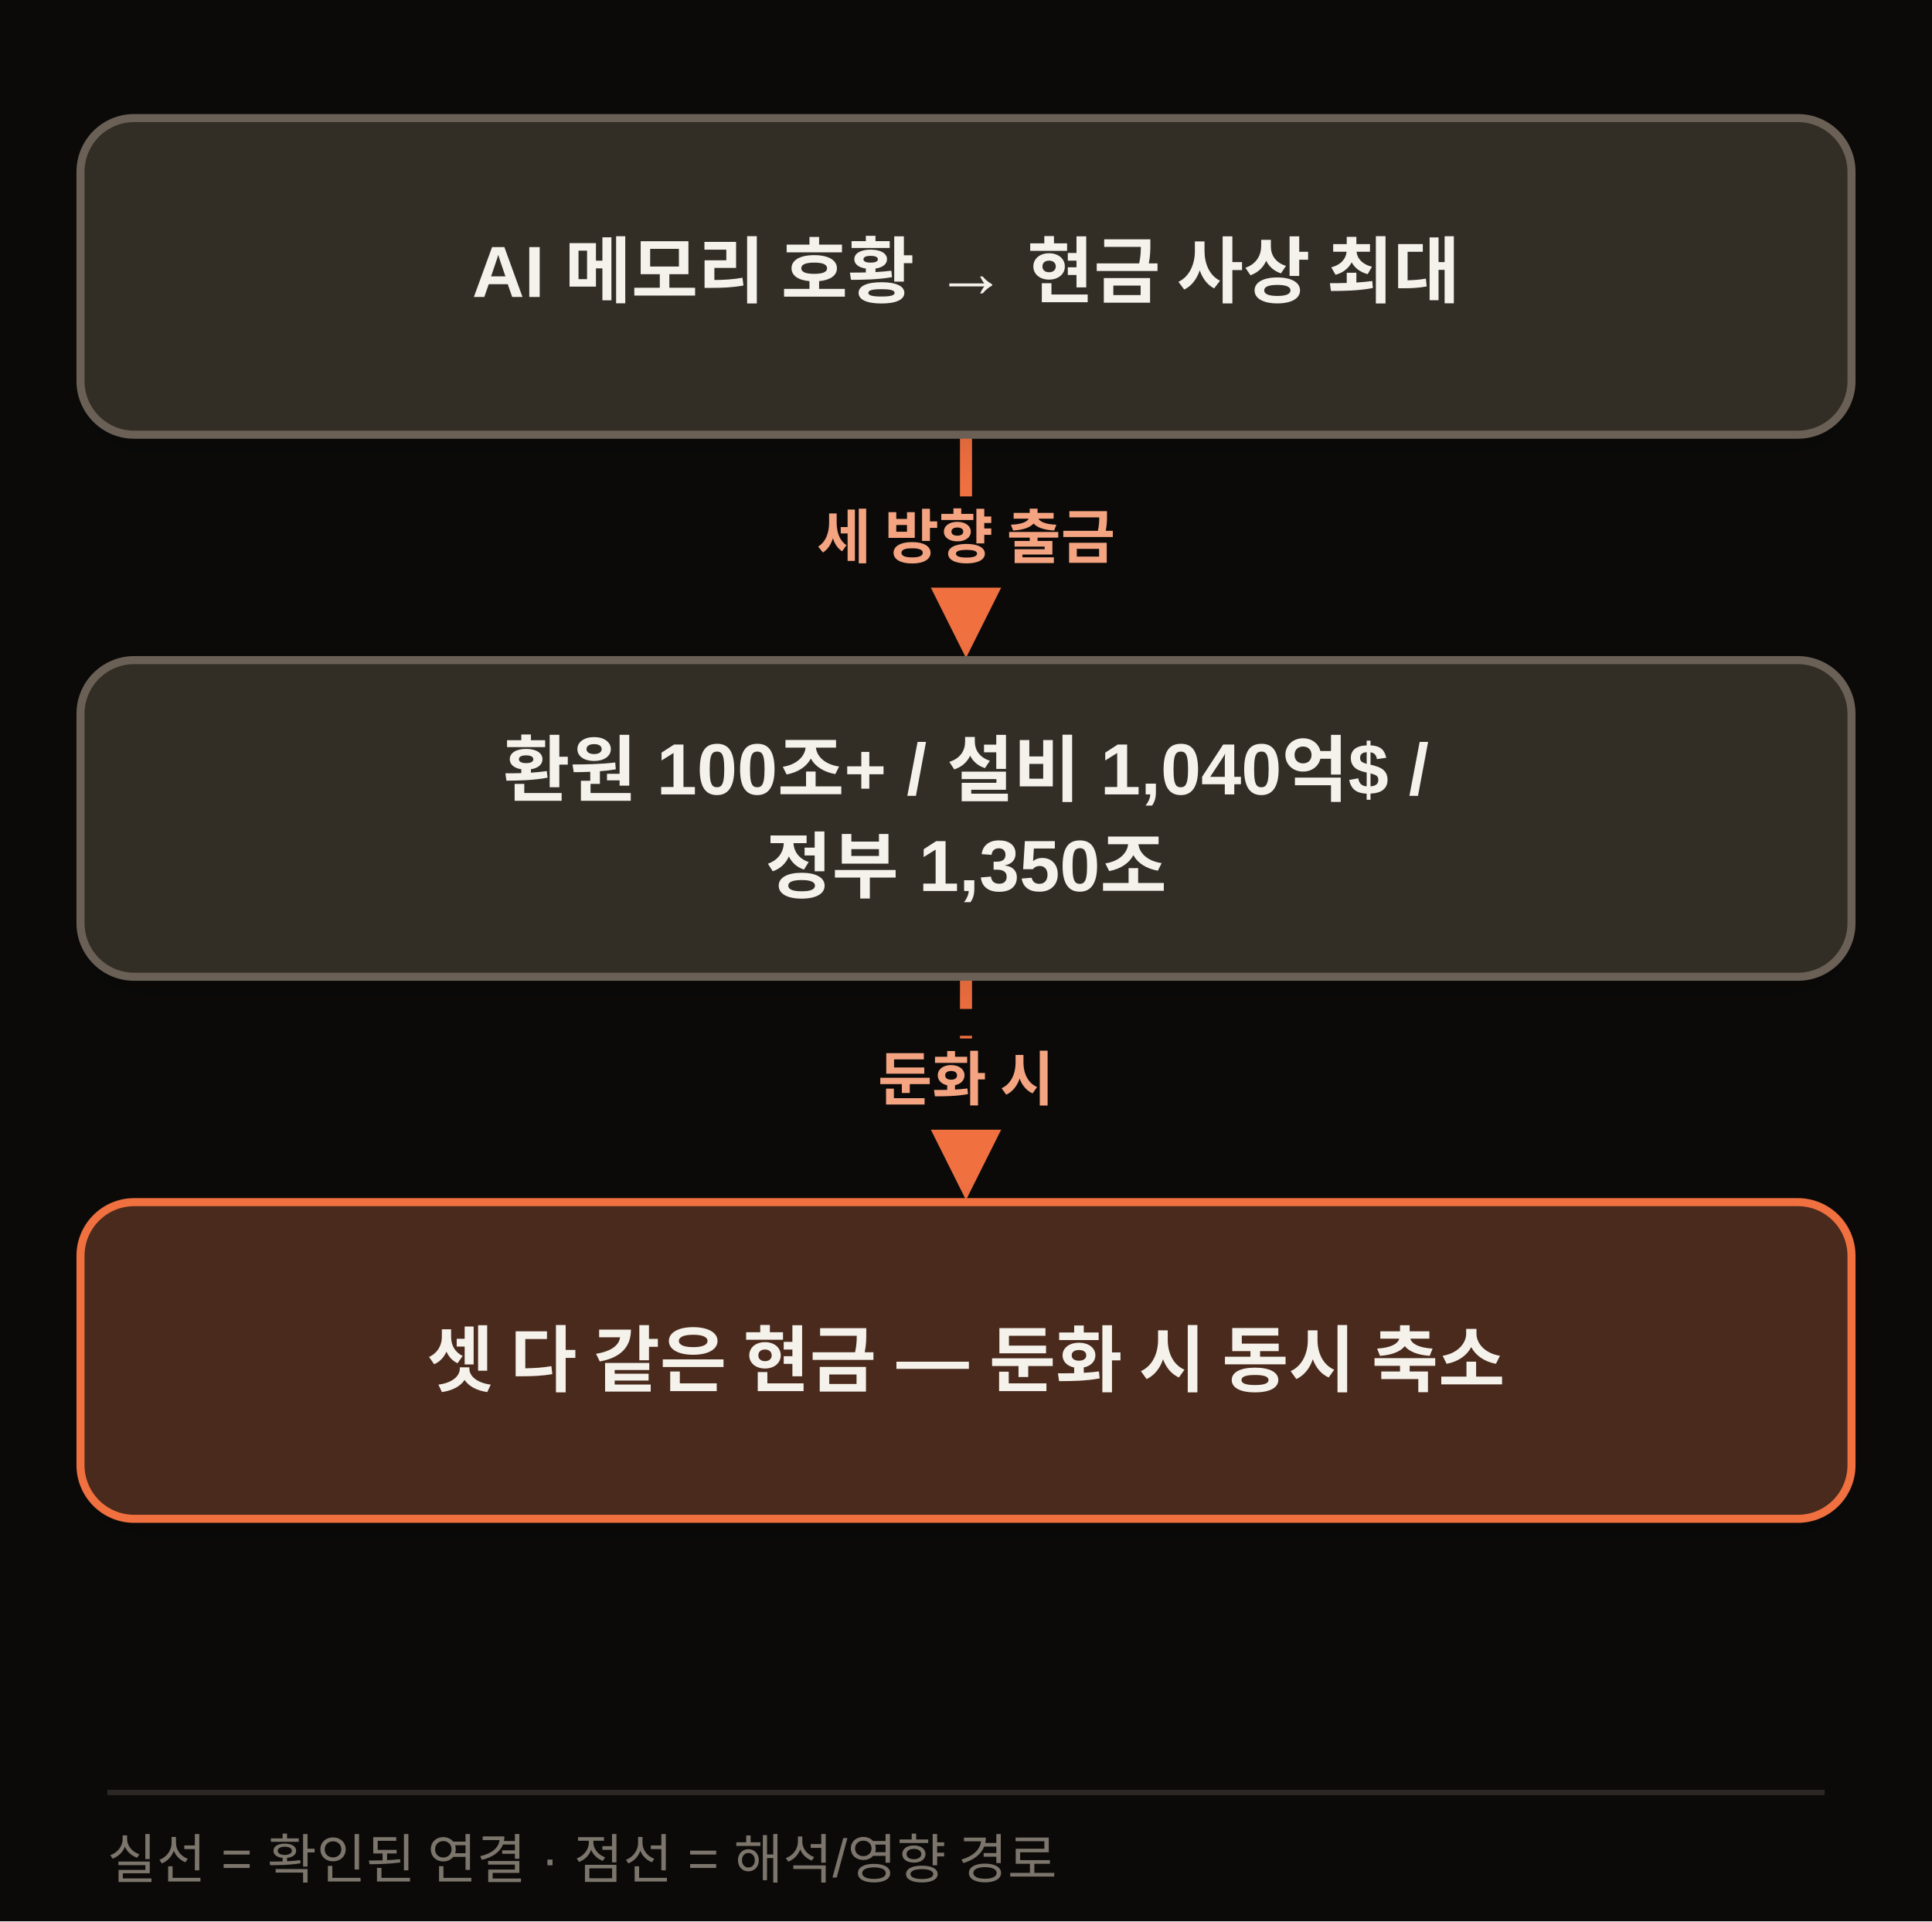
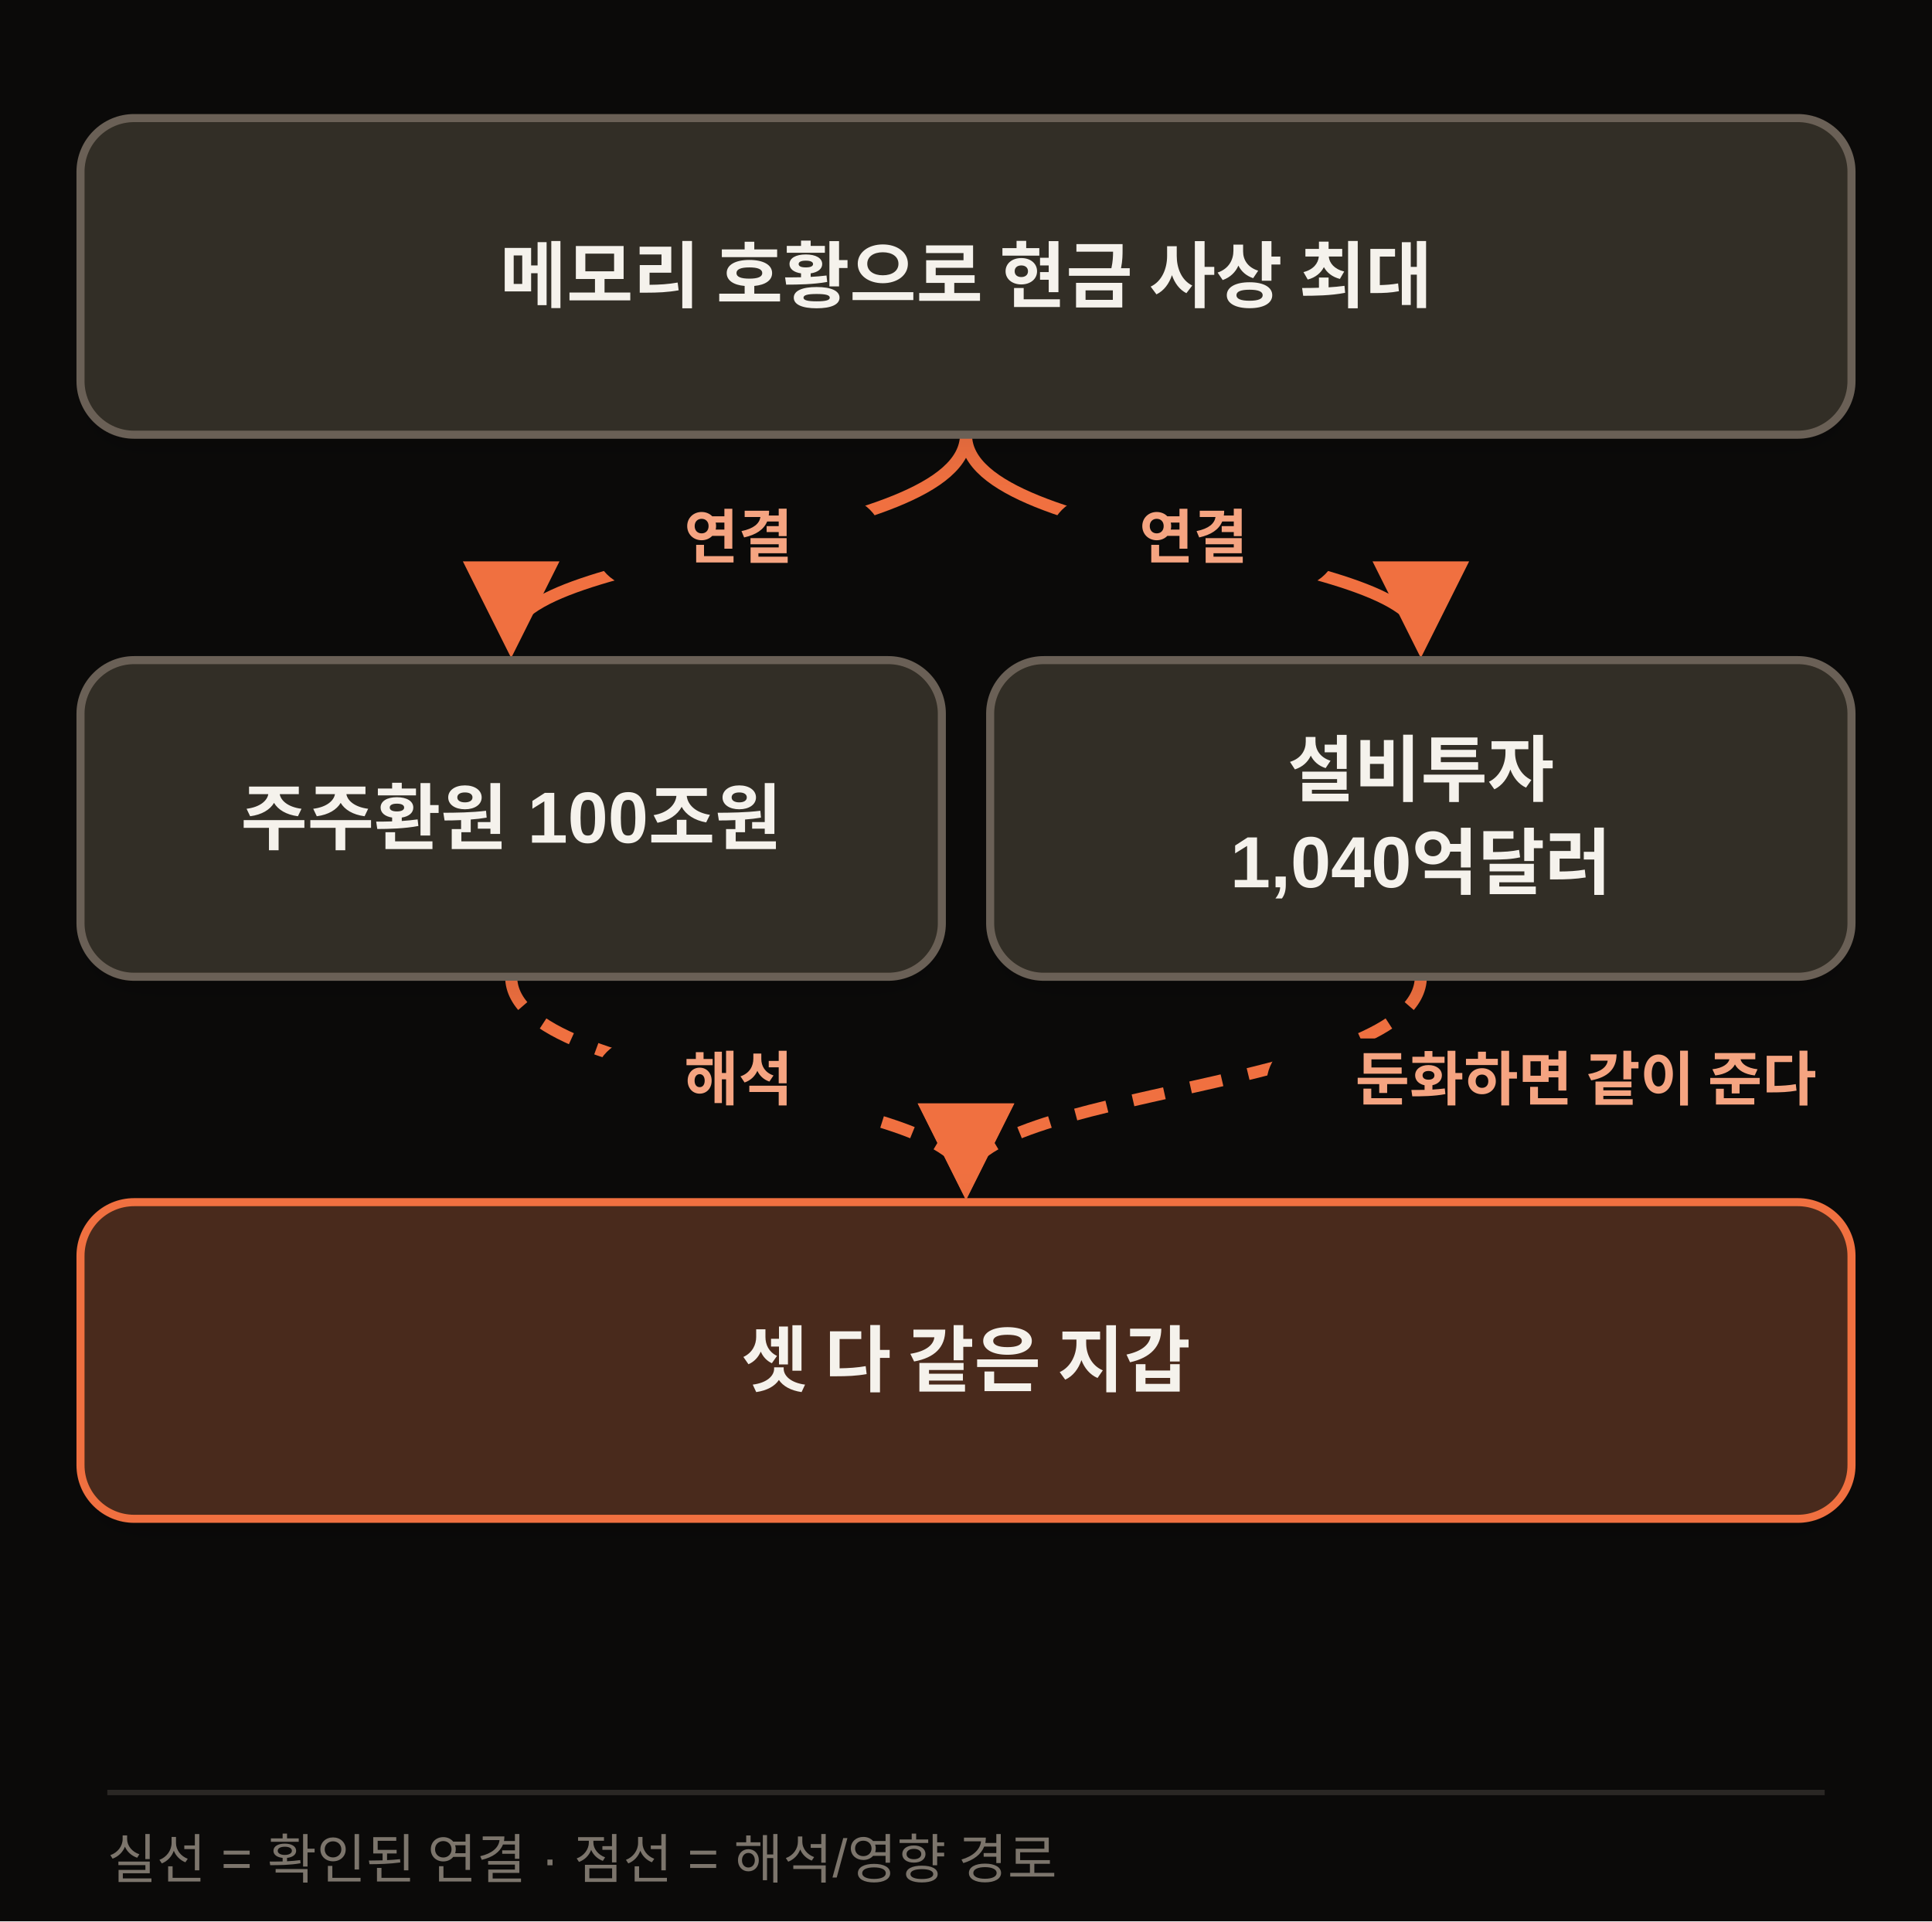
<svg xmlns="http://www.w3.org/2000/svg" width="720" height="716" viewBox="0 0 720 716" class="morning-diagram morning-diagram-mobile" data-mobile-layout="same-topology" data-motion-orientation="TB" data-motion-steps="5">
  <defs>
    <filter id="shadow" x="-20%" y="-20%" width="140%" height="160%">
      <feDropShadow dx="0" dy="6" stdDeviation="8" flood-color="#111111" flood-opacity=".09" />
    </filter>
    <marker id="arrow" viewBox="0 0 10 10" refX="8" refY="5" markerWidth="8" markerHeight="8" orient="auto-start-reverse">
      <path d="M 0 0 L 10 5 L 0 10 z" fill="#F07040" />
    </marker>
  </defs>
  <rect width="720" height="716" fill="#0B0A09" />
  <g class="motion-step motion-edge" data-motion-step="1" data-from="A" data-to="B" style="--motion-delay:680ms">
-     <path d="M 360.0 162.0 C 360.0 204.0, 360.0 204.0, 360.0 238.0" fill="none" stroke="#F07040" stroke-width="4.5" marker-end="url(#arrow)" />
-     <rect x="267.5" y="185.0" width="185" height="34" rx="17" fill="#0B0A09" />
-     <text x="360.0" y="208.0" text-anchor="middle" font-family="Apple SD Gothic Neo,Malgun Gothic,Arial,sans-serif" font-size="22" font-weight="800" fill="#F5A481">세 방향 출금</text>
+     <path d="M 360.0 162.0 C 360.0 204.0, 190.5 204.0, 190.5 238.0" fill="none" stroke="#F07040" stroke-width="4.5" marker-end="url(#arrow)" />
+     <rect x="221.2" y="185.0" width="108" height="34" rx="17" fill="#0B0A09" />
+     <text x="275.2" y="208.0" text-anchor="middle" font-family="Apple SD Gothic Neo,Malgun Gothic,Arial,sans-serif" font-size="22" font-weight="800" fill="#F5A481">연결</text>
  </g>
-   <g class="motion-step motion-edge" data-motion-step="3" data-from="B" data-to="C" style="--motion-delay:2040ms">
-     <path d="M 360.0 364.0 C 360.0 406.0, 360.0 406.0, 360.0 440.0" fill="none" stroke="#F07040" stroke-width="4.5" stroke-dasharray="12 10" marker-end="url(#arrow)" />
-     <rect x="299.0" y="387.0" width="122" height="34" rx="17" fill="#0B0A09" />
-     <text x="360.0" y="410.0" text-anchor="middle" font-family="Apple SD Gothic Neo,Malgun Gothic,Arial,sans-serif" font-size="22" font-weight="800" fill="#F5A481">둔화 시</text>
+   <g class="motion-step motion-edge" data-motion-step="1" data-from="A" data-to="C" style="--motion-delay:2040ms">
+     <path d="M 360.0 162.0 C 360.0 204.0, 529.5 204.0, 529.5 238.0" fill="none" stroke="#F07040" stroke-width="4.5" marker-end="url(#arrow)" />
+     <rect x="390.8" y="185.0" width="108" height="34" rx="17" fill="#0B0A09" />
+     <text x="444.8" y="208.0" text-anchor="middle" font-family="Apple SD Gothic Neo,Malgun Gothic,Arial,sans-serif" font-size="22" font-weight="800" fill="#F5A481">연결</text>
+   </g>
+   <g class="motion-step motion-edge" data-motion-step="3" data-from="B" data-to="D" style="--motion-delay:3400ms">
+     <path d="M 190.5 364.0 C 190.5 406.0, 360.0 406.0, 360.0 440.0" fill="none" stroke="#F07040" stroke-width="4.5" stroke-dasharray="12 10" marker-end="url(#arrow)" />
+     <rect x="221.2" y="387.0" width="108" height="34" rx="17" fill="#0B0A09" />
+     <text x="275.2" y="410.0" text-anchor="middle" font-family="Apple SD Gothic Neo,Malgun Gothic,Arial,sans-serif" font-size="22" font-weight="800" fill="#F5A481">해석</text>
+   </g>
+   <g class="motion-step motion-edge" data-motion-step="3" data-from="C" data-to="D" style="--motion-delay:4080ms">
+     <path d="M 529.5 364.0 C 529.5 406.0, 360.0 406.0, 360.0 440.0" fill="none" stroke="#F07040" stroke-width="4.5" stroke-dasharray="12 10" marker-end="url(#arrow)" />
+     <rect x="472.0" y="387.0" width="238" height="34" rx="17" fill="#0B0A09" />
+     <text x="591.0" y="410.0" text-anchor="middle" font-family="Apple SD Gothic Neo,Malgun Gothic,Arial,sans-serif" font-size="22" font-weight="800" fill="#F5A481">둔화하면 같이 준다</text>
  </g>
  <g class="motion-step motion-node" data-motion-step="0" style="--motion-delay:0ms;--motion-accent-delay:640ms">
    <rect class="motion-node-shape" x="30.0" y="44.0" width="660.0" height="118.0" rx="20" fill="#332E26" stroke="#6B6156" stroke-width="3" filter="url(#shadow)" />
-     <text x="360.0" y="103.0" text-anchor="middle" dominant-baseline="middle" font-family="Apple SD Gothic Neo,Malgun Gothic,Arial,sans-serif" font-size="27" font-weight="800" fill="#F5F2EC">AI 메모리 호황 → 현금 사상 최대</text>
+     <text x="360.0" y="103.0" text-anchor="middle" dominant-baseline="middle" font-family="Apple SD Gothic Neo,Malgun Gothic,Arial,sans-serif" font-size="27" font-weight="800" fill="#F5F2EC">메모리 호황으로 현금 사상 최대</text>
  </g>
  <g class="motion-step motion-node" data-motion-step="2" style="--motion-delay:1360ms;--motion-accent-delay:2000ms">
-     <rect class="motion-node-shape" x="30.0" y="246.0" width="660.0" height="118.0" rx="20" fill="#332E26" stroke="#6B6156" stroke-width="3" filter="url(#shadow)" />
-     <text x="360.0" y="287.0" text-anchor="middle" dominant-baseline="middle" font-family="Apple SD Gothic Neo,Malgun Gothic,Arial,sans-serif" font-size="27" font-weight="800" fill="#F5F2EC">환원 100조+ / 설비 1,040억$ /</text>
-     <text x="360.0" y="323.0" text-anchor="middle" dominant-baseline="middle" font-family="Apple SD Gothic Neo,Malgun Gothic,Arial,sans-serif" font-size="27" font-weight="800" fill="#F5F2EC">정부 1,350조</text>
+     <rect class="motion-node-shape" x="30.0" y="246.0" width="321.0" height="118.0" rx="20" fill="#332E26" stroke="#6B6156" stroke-width="3" filter="url(#shadow)" />
+     <text x="190.5" y="305.0" text-anchor="middle" dominant-baseline="middle" font-family="Apple SD Gothic Neo,Malgun Gothic,Arial,sans-serif" font-size="27" font-weight="800" fill="#F5F2EC">주주환원 100조원</text>
  </g>
-   <g class="motion-step motion-node motion-risk" data-motion-step="4" style="--motion-delay:2720ms;--motion-accent-delay:3360ms">
+   <g class="motion-step motion-node" data-motion-step="2" style="--motion-delay:2720ms;--motion-accent-delay:3360ms">
+     <rect class="motion-node-shape" x="369.0" y="246.0" width="321.0" height="118.0" rx="20" fill="#332E26" stroke="#6B6156" stroke-width="3" filter="url(#shadow)" />
+     <text x="529.5" y="287.0" text-anchor="middle" dominant-baseline="middle" font-family="Apple SD Gothic Neo,Malgun Gothic,Arial,sans-serif" font-size="27" font-weight="800" fill="#F5F2EC">설비투자</text>
+     <text x="529.5" y="323.0" text-anchor="middle" dominant-baseline="middle" font-family="Apple SD Gothic Neo,Malgun Gothic,Arial,sans-serif" font-size="27" font-weight="800" fill="#F5F2EC">1,040억달러</text>
+   </g>
+   <g class="motion-step motion-node motion-risk" data-motion-step="4" style="--motion-delay:4760ms;--motion-accent-delay:5400ms">
    <rect class="motion-node-shape" x="30.0" y="448.0" width="660.0" height="118.0" rx="20" fill="#4A2C1A" stroke="#F07040" stroke-width="3" filter="url(#shadow)" />
-     <text x="360.0" y="507.0" text-anchor="middle" dominant-baseline="middle" font-family="Apple SD Gothic Neo,Malgun Gothic,Arial,sans-serif" font-size="27" font-weight="800" fill="#F5F2EC">셋 다 같은 현금 — 둔화 시 동시 축소</text>
+     <text x="360.0" y="507.0" text-anchor="middle" dominant-baseline="middle" font-family="Apple SD Gothic Neo,Malgun Gothic,Arial,sans-serif" font-size="27" font-weight="800" fill="#F5F2EC">셋 다 같은 지갑</text>
  </g>
  <line x1="40" y1="668" x2="680" y2="668" stroke="#2A2724" stroke-width="2" />
  <text x="40" y="700" font-family="Apple SD Gothic Neo,Malgun Gothic,Arial,sans-serif" font-size="20" fill="#7C756C">실선 = 확인된 연결 · 점선 = 해석/영향 경로</text>
</svg>
